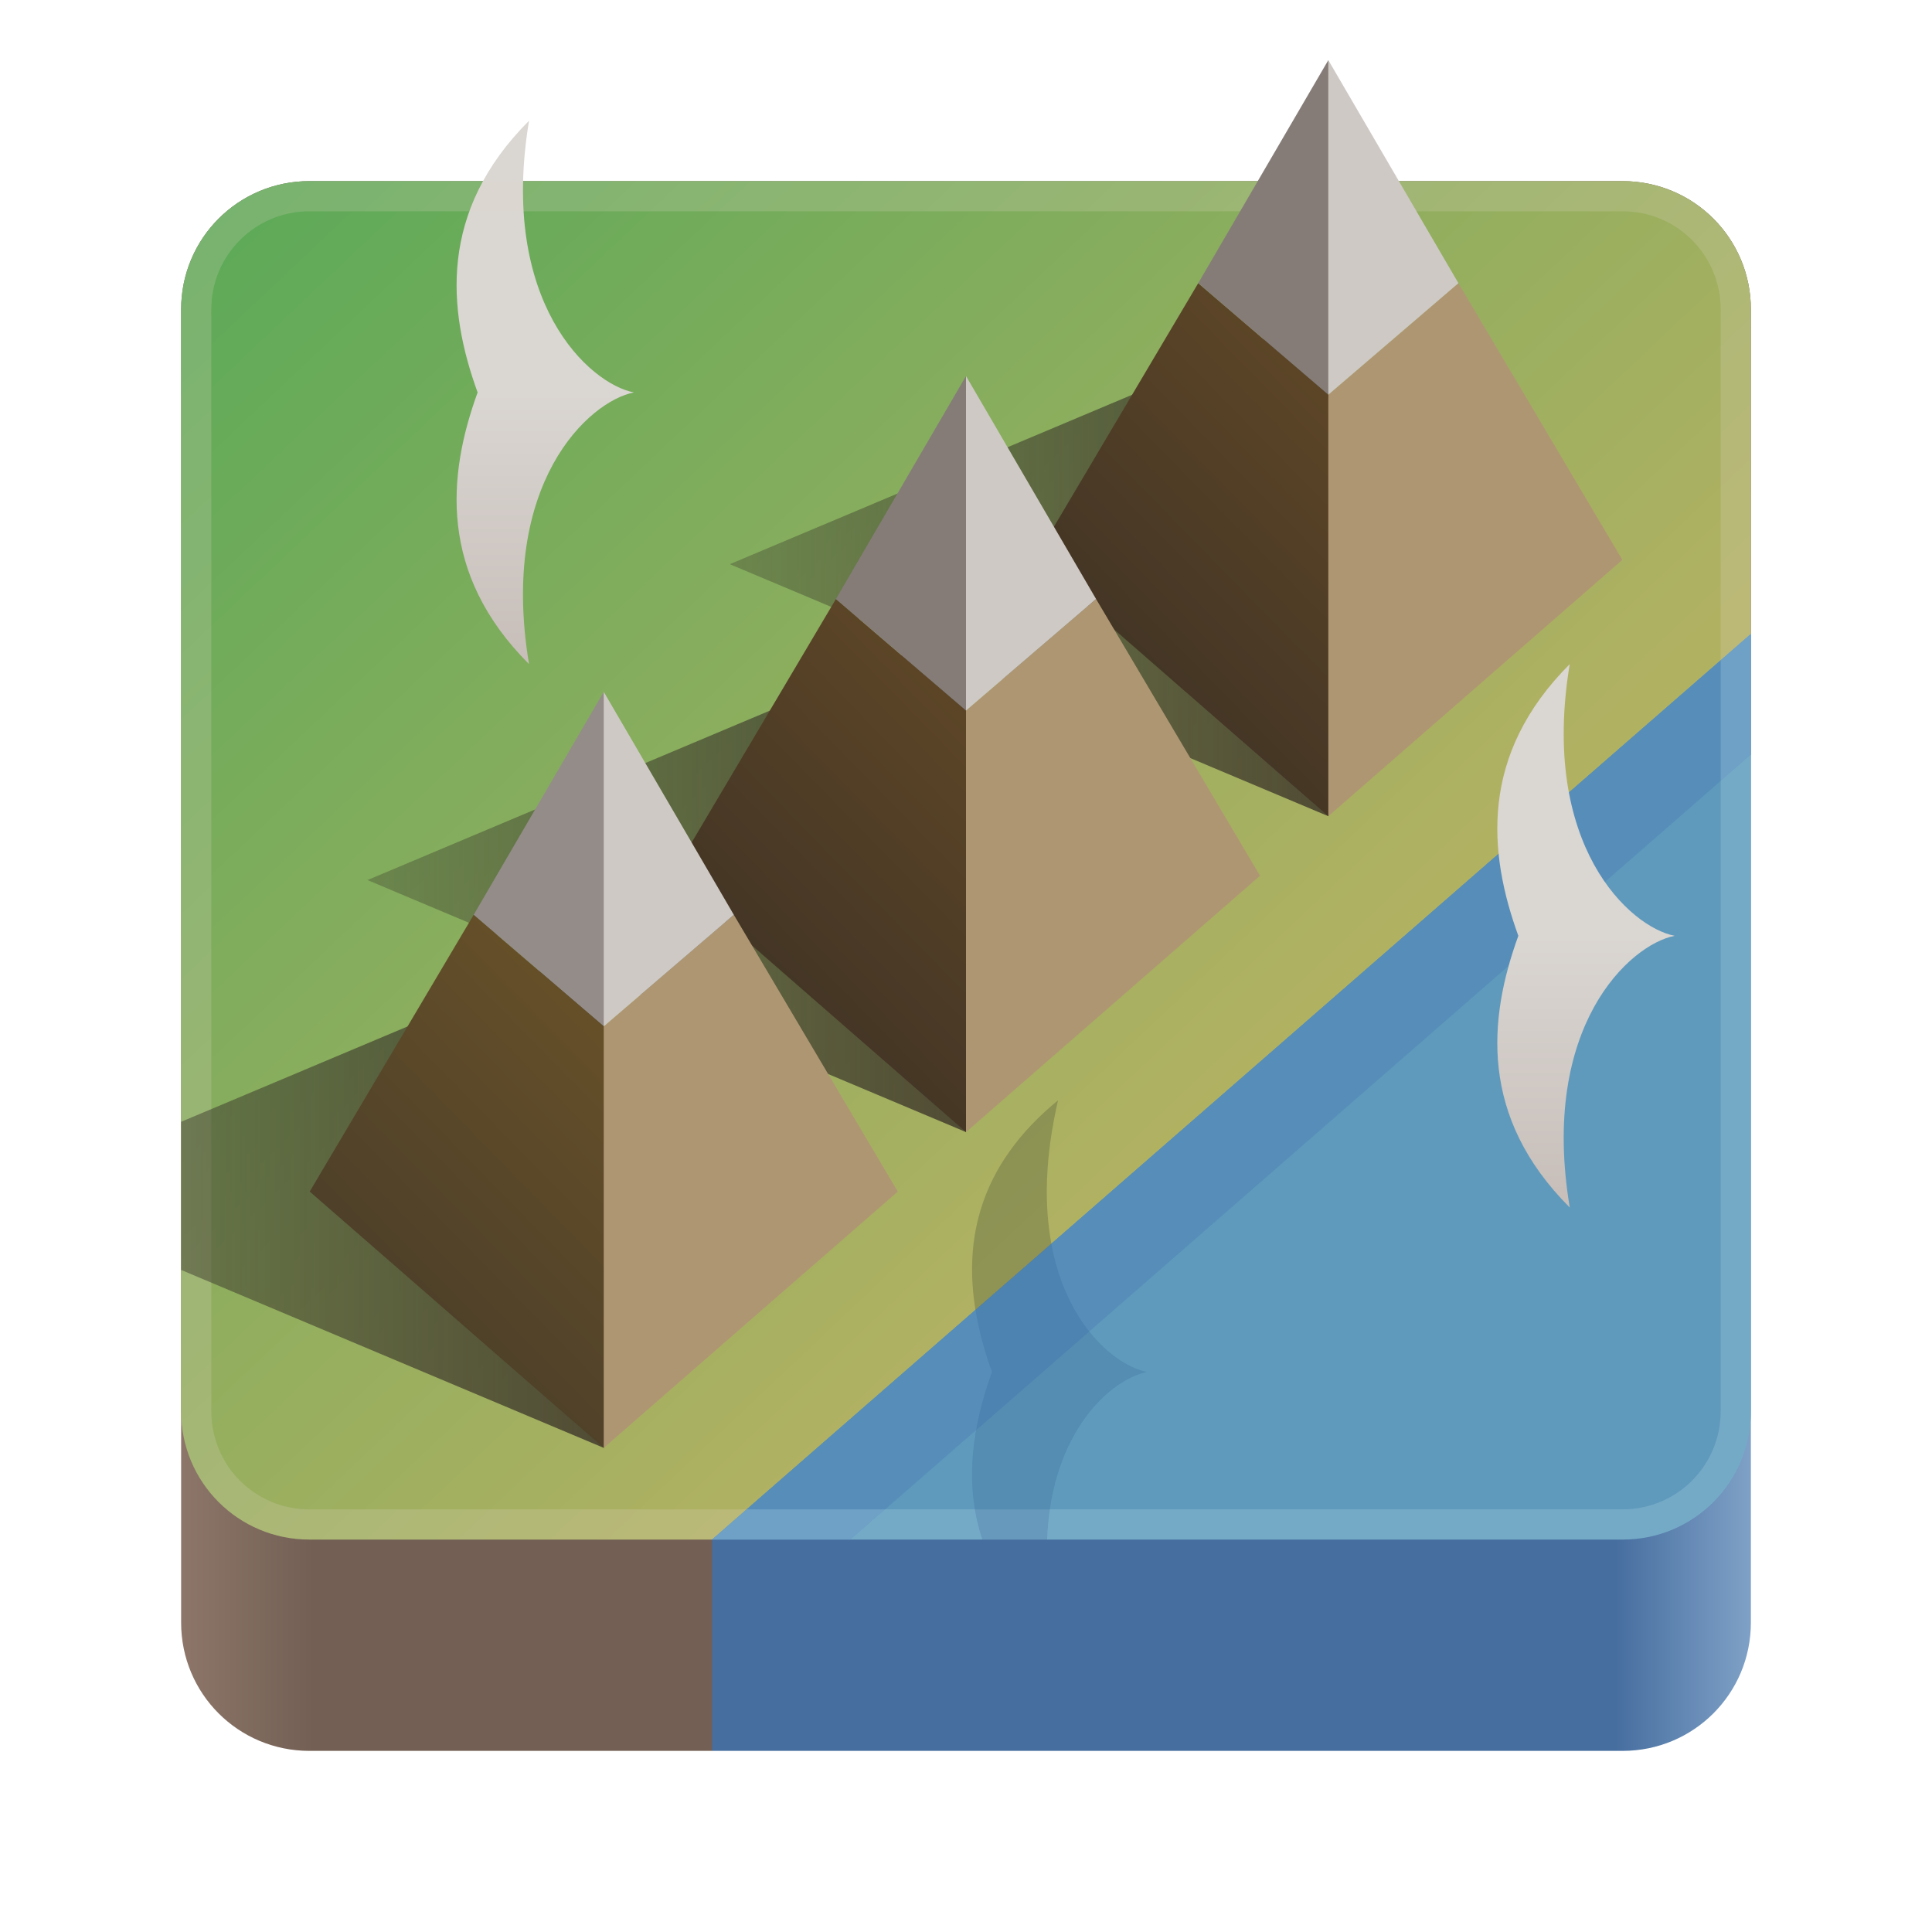
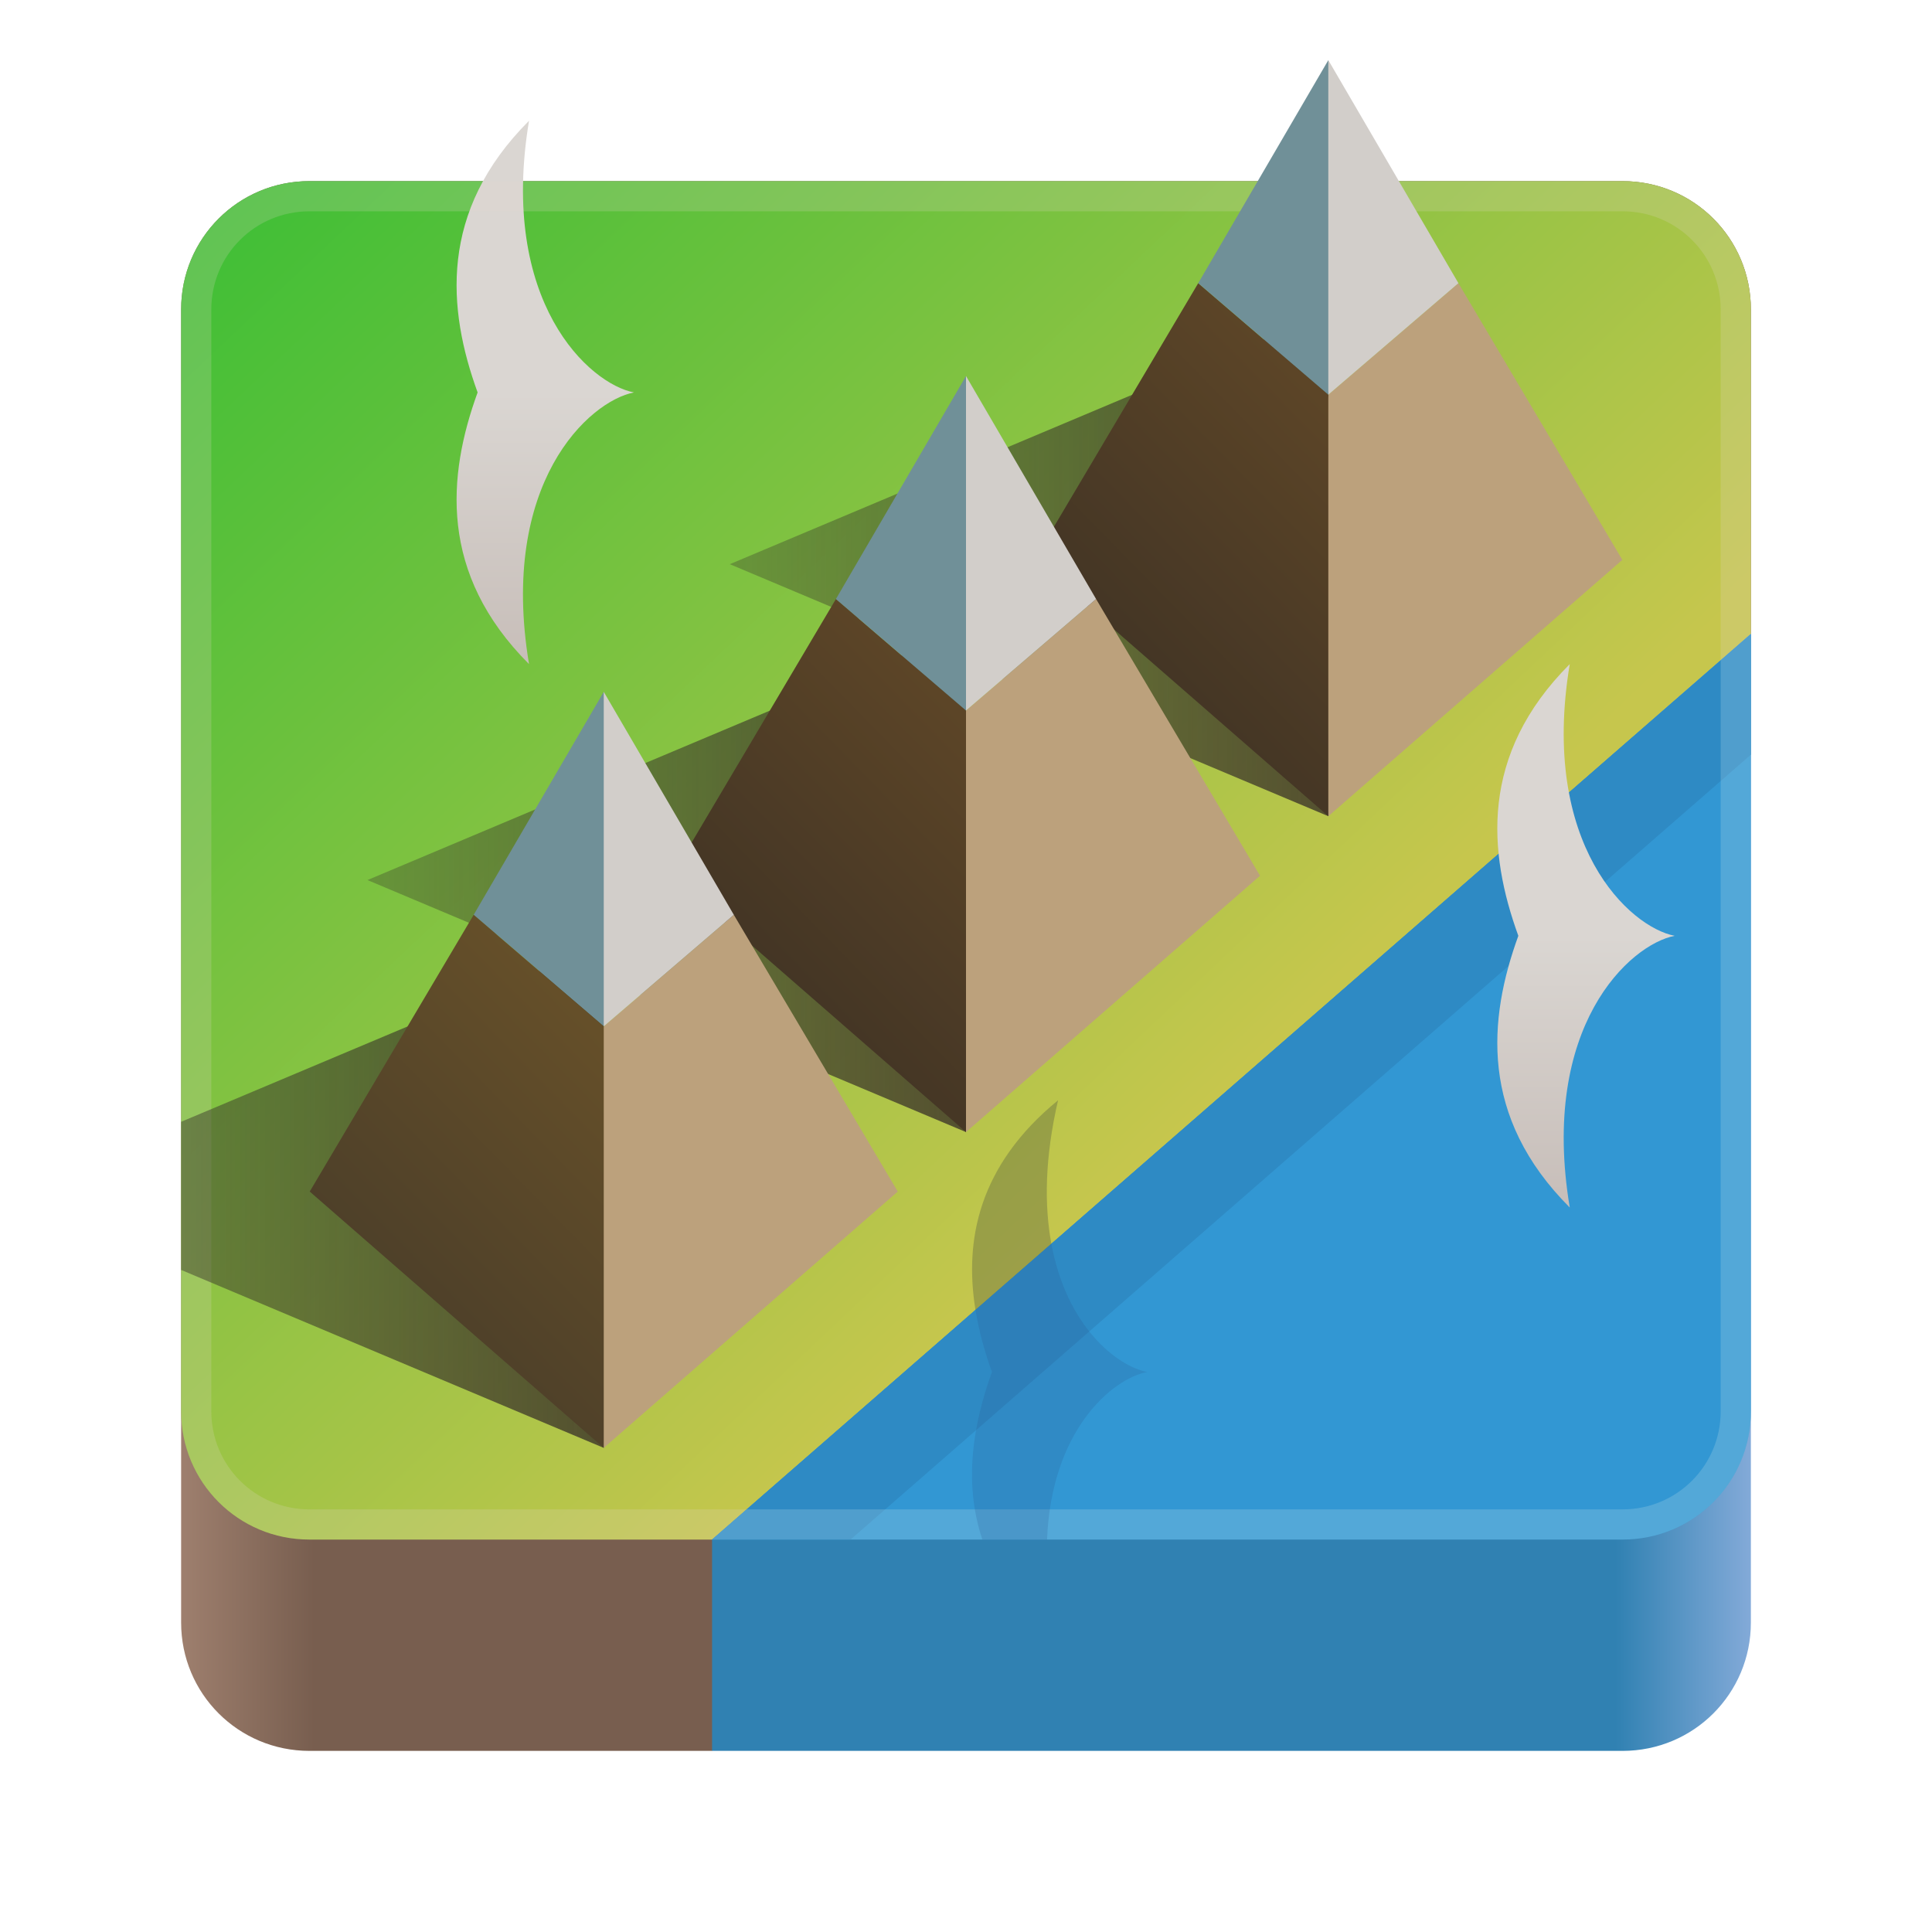
<svg xmlns="http://www.w3.org/2000/svg" xmlns:xlink="http://www.w3.org/1999/xlink" xml:space="preserve" viewBox="0 0 256 256">
  <defs>
+     <linearGradient id="a">
+       <stop style="stop-color:#9e7f6e;stop-opacity:1" offset="0" />
+       <stop style="stop-color:#785e4f;stop-opacity:1" offset=".085" />
+     </linearGradient>
+     <linearGradient id="b">
+       <stop style="stop-color:#3081b2;stop-opacity:1" offset=".885" />
+       <stop style="stop-color:#83aad8;stop-opacity:1" offset="1" />
+     </linearGradient>
    <linearGradient id="e">
      <stop style="stop-color:#4e4029;stop-opacity:1" offset="0" />
      <stop style="stop-color:#654f29;stop-opacity:1" offset="1" />
    </linearGradient>
    <linearGradient id="f">
-       <stop style="stop-color:#5daa58;stop-opacity:1" offset="0" />
-       <stop style="stop-color:#b1b162;stop-opacity:1" offset="1" />
+       <stop style="stop-color:#40bf36;stop-opacity:1" offset="0" />
+       <stop style="stop-color:#c6c64d;stop-opacity:1" offset="1" />
    </linearGradient>
    <linearGradient id="c">
      <stop style="stop-color:#36302a;stop-opacity:.31" offset="0" />
      <stop style="stop-color:#383028;stop-opacity:.784" offset="1" />
-     </linearGradient>
-     <linearGradient id="a">
-       <stop style="stop-color:#8d7669;stop-opacity:1" offset="0" />
-       <stop style="stop-color:#735f54;stop-opacity:1" offset=".085" />
-     </linearGradient>
-     <linearGradient id="b">
-       <stop style="stop-color:#466e9f;stop-opacity:1" offset=".885" />
-       <stop style="stop-color:#7fa1c7;stop-opacity:1" offset="1" />
    </linearGradient>
    <linearGradient id="d">
      <stop style="stop-color:#433525;stop-opacity:1" offset="0" />
      <stop style="stop-color:#5c4527;stop-opacity:1" offset="1" />
    </linearGradient>
    <linearGradient id="g">
      <stop style="stop-color:#dad6d2;stop-opacity:1" offset="0" />
      <stop style="stop-color:#c5bbb6;stop-opacity:1" offset="1" />
    </linearGradient>
    <linearGradient xlink:href="#a" id="h" gradientUnits="userSpaceOnUse" gradientTransform="translate(532)" x1="467" y1="128" x2="675" y2="128" />
    <linearGradient xlink:href="#b" id="j" gradientUnits="userSpaceOnUse" gradientTransform="translate(532)" x1="519" y1="150" x2="675" y2="150" />
    <linearGradient xlink:href="#c" id="o" gradientUnits="userSpaceOnUse" gradientTransform="translate(308.51 -17.658) scale(1.3914)" x1="514" y1="96.5" x2="571" y2="96.5" />
    <linearGradient xlink:href="#d" id="p" gradientUnits="userSpaceOnUse" gradientTransform="translate(308.51 -17.658) scale(1.3914)" x1="543" y1="96.5" x2="564.853" y2="75.088" />
    <linearGradient xlink:href="#c" id="q" gradientUnits="userSpaceOnUse" gradientTransform="translate(260.51 24.188) scale(1.3914)" x1="514" y1="96.5" x2="571" y2="96.5" />
    <linearGradient xlink:href="#e" id="r" gradientUnits="userSpaceOnUse" gradientTransform="translate(260.51 24.188) scale(1.3914)" x1="543" y1="96.5" x2="564.853" y2="75.088" />
    <linearGradient xlink:href="#c" id="m" gradientUnits="userSpaceOnUse" gradientTransform="translate(356.52 -59.512) scale(1.3914)" x1="514" y1="96.5" x2="571" y2="96.5" />
    <linearGradient xlink:href="#d" id="n" gradientUnits="userSpaceOnUse" gradientTransform="translate(356.52 -59.512) scale(1.3914)" x1="543" y1="96.5" x2="564.853" y2="75.088" />
    <linearGradient xlink:href="#f" id="i" x1="1004.558" y1="28.406" x2="1124.822" y2="155.643" gradientUnits="userSpaceOnUse" />
    <linearGradient xlink:href="#g" id="k" x1="1221.033" y1="120" x2="1221.033" y2="160" gradientUnits="userSpaceOnUse" spreadMethod="pad" />
    <linearGradient xlink:href="#g" id="l" gradientUnits="userSpaceOnUse" x1="1221.033" y1="120" x2="1221.033" y2="160" spreadMethod="pad" />
  </defs>
  <g style="display:inline;fill:none;stroke:#dee4da;stroke-width:.5;stroke-dasharray:none;stroke-opacity:1" stroke="none">
    <path style="display:inline;fill:url(#h);fill-opacity:1;stroke:none;stroke-width:.5;stroke-linecap:square;stroke-dasharray:none;stroke-opacity:1;paint-order:markers stroke fill" d="M1069.353 232H1016c-9.418 0-17-7.582-17-17V41c0-9.418 7.582-17 17-17h174c9.418 0 17 7.582 17 17v43z" transform="translate(-975)" />
    <path style="fill:url(#i);fill-opacity:1;stroke:none;stroke-width:.5;stroke-linecap:square;stroke-dasharray:none;stroke-opacity:1;paint-order:markers stroke fill" d="M1069.353 204H1016c-9.418 0-17-7.582-17-17V41c0-9.418 7.582-17 17-17h174c9.418 0 17 7.582 17 17v43l-62.738 67.457z" transform="translate(-975)" />
    <path style="display:inline;fill:url(#j);fill-opacity:1;stroke:none;stroke-width:.5;stroke-linecap:square;stroke-dasharray:none;stroke-opacity:1;paint-order:markers stroke fill" d="M1207 84v131c0 9.418-7.582 17-17 17h-120.647v-28z" transform="translate(-975)" />
-     <path style="fill:#5f9abc;fill-opacity:1;stroke:none;stroke-width:.5;stroke-linecap:square;stroke-dasharray:none;stroke-opacity:1;paint-order:markers stroke fill" d="M1207 84v103c0 9.418-7.582 17-17 17h-120.647z" transform="translate(-975)" />
-     <path style="fill:#568eb9;fill-opacity:1;stroke:none;stroke-width:.5;stroke-linecap:square;stroke-dasharray:none;stroke-opacity:1;paint-order:markers stroke fill" d="M1087.706 204 1207 100V84l-137.647 120z" transform="translate(-975)" />
+     <path style="fill:#3297d3;fill-opacity:1;stroke:none;stroke-width:.5;stroke-linecap:square;stroke-dasharray:none;stroke-opacity:1;paint-order:markers stroke fill" d="M1207 84v103c0 9.418-7.582 17-17 17h-120.647z" transform="translate(-975)" />
+     <path style="fill:#2e8ac4;fill-opacity:1;stroke:none;stroke-width:.5;stroke-linecap:square;stroke-dasharray:none;stroke-opacity:1;paint-order:markers stroke fill" d="M1087.706 204 1207 100V84l-137.647 120z" transform="translate(-975)" />
    <path style="fill:#b8deea;fill-opacity:.25;stroke:none;stroke-width:.5;stroke-linecap:square;stroke-dasharray:none;stroke-opacity:1;paint-order:markers stroke fill" d="m1207 84-4 3.487V187c0 7.202-5.798 13-13 13h-116.06l-4.587 4H1190c9.418 0 17-7.582 17-17z" transform="translate(-975)" />
    <path style="fill:url(#k);stroke:none;stroke-width:2;stroke-linecap:square;paint-order:markers stroke fill" d="M1224.563 84c-12 12-10.813 24.995-6.813 36h20.714c-5.941-1.147-17.901-12-13.901-36zm0 72c-12-12-10.813-24.995-6.813-36h20.714c-5.941 1.147-17.901 12-13.901 36z" transform="translate(-1016.563 4)" />
    <path style="fill:#5f6740;fill-opacity:.409;stroke:none;stroke-width:2;stroke-linecap:square;paint-order:markers stroke fill" d="M1114.31 164.807c-.937-5.076-.884-11.37.89-19.014-10.61 8.674-12.432 18.65-10.944 27.78z" transform="translate(-975)" />
    <path style="fill:url(#l);stroke:none;stroke-width:2;stroke-linecap:square;paint-order:markers stroke fill" d="M1224.563 84c-12 12-10.813 24.995-6.813 36h20.714c-5.941-1.147-17.901-12-13.901-36zm0 72c-12-12-10.813-24.995-6.813-36h20.714c-5.941 1.147-17.901 12-13.901 36z" transform="translate(-1154.464 -68)" />
    <path style="fill:#e6dacf;fill-opacity:.2;stroke:none;stroke-width:.5;stroke-linecap:square;stroke-dasharray:none;stroke-opacity:1;paint-order:markers stroke fill" d="M1016 24c-9.418 0-17 7.582-17 17v146c0 9.418 7.582 17 17 17h53.353l4.588-4H1016c-7.202 0-13-5.798-13-13V41c0-7.202 5.798-13 13-13h174c7.202 0 13 5.798 13 13v46.487l4-3.486V41c0-9.418-7.582-17-17-17z" transform="translate(-975)" />
    <path style="fill:#2b588f;fill-opacity:.201;stroke:none;stroke-width:2;stroke-linecap:square;paint-order:markers stroke fill" d="m1114.31 164.807-10.054 8.765c.463 2.844 1.237 5.608 2.18 8.221-2.45 6.788-3.83 14.57-1.268 22.207h8.572c.572-14.517 8.636-21.308 13.26-22.207-4.03-.784-10.668-6.043-12.69-16.986z" transform="translate(-975)" />
    <path style="display:inline;fill:url(#m);fill-opacity:1;stroke:none;stroke-width:.5;stroke-linecap:square;stroke-dasharray:none;stroke-opacity:1;paint-order:markers stroke fill" d="m1151.01 41.364-79.31 33.393 79.31 33.394V74.757Z" transform="translate(-975)" />
-     <path style="fill:#af9673;fill-opacity:1;stroke:none;stroke-width:.5;stroke-linecap:square;stroke-dasharray:none;stroke-opacity:1;paint-order:markers stroke fill" d="M1151.01 52.297 1147 76l4.01 32.151 38.959-33.964-21.722-36.666z" transform="translate(-975)" />
+     <path style="fill:#bca17c;fill-opacity:1;stroke:none;stroke-width:.5;stroke-linecap:square;stroke-dasharray:none;stroke-opacity:1;paint-order:markers stroke fill" d="M1151.01 52.297 1147 76l4.01 32.151 38.959-33.964-21.722-36.666z" transform="translate(-975)" />
    <path style="fill:url(#n);fill-opacity:1;stroke:none;stroke-width:.5;stroke-linecap:square;stroke-dasharray:none;stroke-opacity:1;paint-order:markers stroke fill" d="M1151.01 52.297v55.854l-38.96-33.964 21.721-36.666z" transform="translate(-975)" />
-     <path style="fill:#cec9c5;fill-opacity:1;stroke:none;stroke-width:.5;stroke-linecap:square;stroke-dasharray:none;stroke-opacity:1;paint-order:markers stroke fill" d="M1168.247 37.52 1151.01 7.97 1147 32l4.01 20.297z" transform="translate(-975)" />
-     <path style="fill:#857c78;fill-opacity:1;stroke:none;stroke-width:.5;stroke-linecap:square;stroke-dasharray:none;stroke-opacity:1;paint-order:markers stroke fill" d="m1133.771 37.52 17.238-29.55v44.327z" transform="translate(-975)" />
+     <path style="fill:#d2ceca;fill-opacity:1;stroke:none;stroke-width:.5;stroke-linecap:square;stroke-dasharray:none;stroke-opacity:1;paint-order:markers stroke fill" d="M1168.247 37.52 1151.01 7.97 1147 32l4.01 20.297z" transform="translate(-975)" />
+     <path style="fill:#709098;fill-opacity:1;stroke:none;stroke-width:.5;stroke-linecap:square;stroke-dasharray:none;stroke-opacity:1;paint-order:markers stroke fill" d="m1133.771 37.52 17.238-29.55v44.327z" transform="translate(-975)" />
    <path style="display:inline;fill:url(#o);fill-opacity:1;stroke:none;stroke-width:.5;stroke-linecap:square;stroke-dasharray:none;stroke-opacity:1;paint-order:markers stroke fill" d="m1103 83.218-79.31 33.394 79.31 33.393v-33.393z" transform="translate(-975)" />
-     <path style="fill:#af9673;fill-opacity:1;stroke:none;stroke-width:.5;stroke-linecap:square;stroke-dasharray:none;stroke-opacity:1;paint-order:markers stroke fill" d="m1103 94.15-4 25.85 4 30.005 38.96-33.964-21.722-36.666z" transform="translate(-975)" />
+     <path style="fill:#bca17c;fill-opacity:1;stroke:none;stroke-width:.5;stroke-linecap:square;stroke-dasharray:none;stroke-opacity:1;paint-order:markers stroke fill" d="m1103 94.15-4 25.85 4 30.005 38.96-33.964-21.722-36.666z" transform="translate(-975)" />
    <path style="fill:url(#p);fill-opacity:1;stroke:none;stroke-width:.5;stroke-linecap:square;stroke-dasharray:none;stroke-opacity:1;paint-order:markers stroke fill" d="M1103 94.15v55.855l-38.96-33.964 21.722-36.666Z" transform="translate(-975)" />
-     <path style="fill:#cec9c5;fill-opacity:1;stroke:none;stroke-width:.5;stroke-linecap:square;stroke-dasharray:none;stroke-opacity:1;paint-order:markers stroke fill" d="M1120.238 79.375 1103 49.825 1099 72l4 22.15z" transform="translate(-975)" />
-     <path style="fill:#857c78;fill-opacity:1;stroke:none;stroke-width:.5;stroke-linecap:square;stroke-dasharray:none;stroke-opacity:1;paint-order:markers stroke fill" d="M1085.762 79.375 1103 49.825V94.15z" transform="translate(-975)" />
+     <path style="fill:#d2ceca;fill-opacity:1;stroke:none;stroke-width:.5;stroke-linecap:square;stroke-dasharray:none;stroke-opacity:1;paint-order:markers stroke fill" d="M1120.238 79.375 1103 49.825 1099 72l4 22.15z" transform="translate(-975)" />
+     <path style="fill:#709098;fill-opacity:1;stroke:none;stroke-width:.5;stroke-linecap:square;stroke-dasharray:none;stroke-opacity:1;paint-order:markers stroke fill" d="M1085.762 79.375 1103 49.825V94.15z" transform="translate(-975)" />
    <path style="display:inline;fill:url(#q);fill-opacity:1;stroke:none;stroke-width:.5;stroke-linecap:square;stroke-dasharray:none;stroke-opacity:1;paint-order:markers stroke fill" d="m1055 125.064-56 23.58v19.629l56 23.579v-33.394z" transform="translate(-975)" />
-     <path style="fill:#af9673;fill-opacity:1;stroke:none;stroke-width:.5;stroke-linecap:square;stroke-dasharray:none;stroke-opacity:1;paint-order:markers stroke fill" d="M1055 135.997 1051 164l4 27.852 38.96-33.965-21.722-36.666z" transform="translate(-975)" />
-     <path style="fill:#cec9c5;fill-opacity:1;stroke:none;stroke-width:.5;stroke-linecap:square;stroke-dasharray:none;stroke-opacity:1;paint-order:markers stroke fill" d="M1072.238 121.221 1055 91.671 1051 112l4 23.997z" transform="translate(-975)" />
-     <path style="fill:#948c89;fill-opacity:1;stroke:none;stroke-width:.5;stroke-linecap:square;stroke-dasharray:none;stroke-opacity:1;paint-order:markers stroke fill" d="M1037.762 121.221 1055 91.671v44.326z" transform="translate(-975)" />
+     <path style="fill:#bca17c;fill-opacity:1;stroke:none;stroke-width:.5;stroke-linecap:square;stroke-dasharray:none;stroke-opacity:1;paint-order:markers stroke fill" d="M1055 135.997 1051 164l4 27.852 38.96-33.965-21.722-36.666z" transform="translate(-975)" />
+     <path style="fill:#d2ceca;fill-opacity:1;stroke:none;stroke-width:.5;stroke-linecap:square;stroke-dasharray:none;stroke-opacity:1;paint-order:markers stroke fill" d="M1072.238 121.221 1055 91.671 1051 112l4 23.997z" transform="translate(-975)" />
+     <path style="fill:#709098;fill-opacity:1;stroke:none;stroke-width:.5;stroke-linecap:square;stroke-dasharray:none;stroke-opacity:1;paint-order:markers stroke fill" d="M1037.762 121.221 1055 91.671v44.326z" transform="translate(-975)" />
    <path style="fill:url(#r);fill-opacity:1;stroke:none;stroke-width:.5;stroke-linecap:square;stroke-dasharray:none;stroke-opacity:1;paint-order:markers stroke fill" d="M1055 135.997v55.855l-38.96-33.965 21.722-36.666z" transform="translate(-975)" />
  </g>
</svg>
